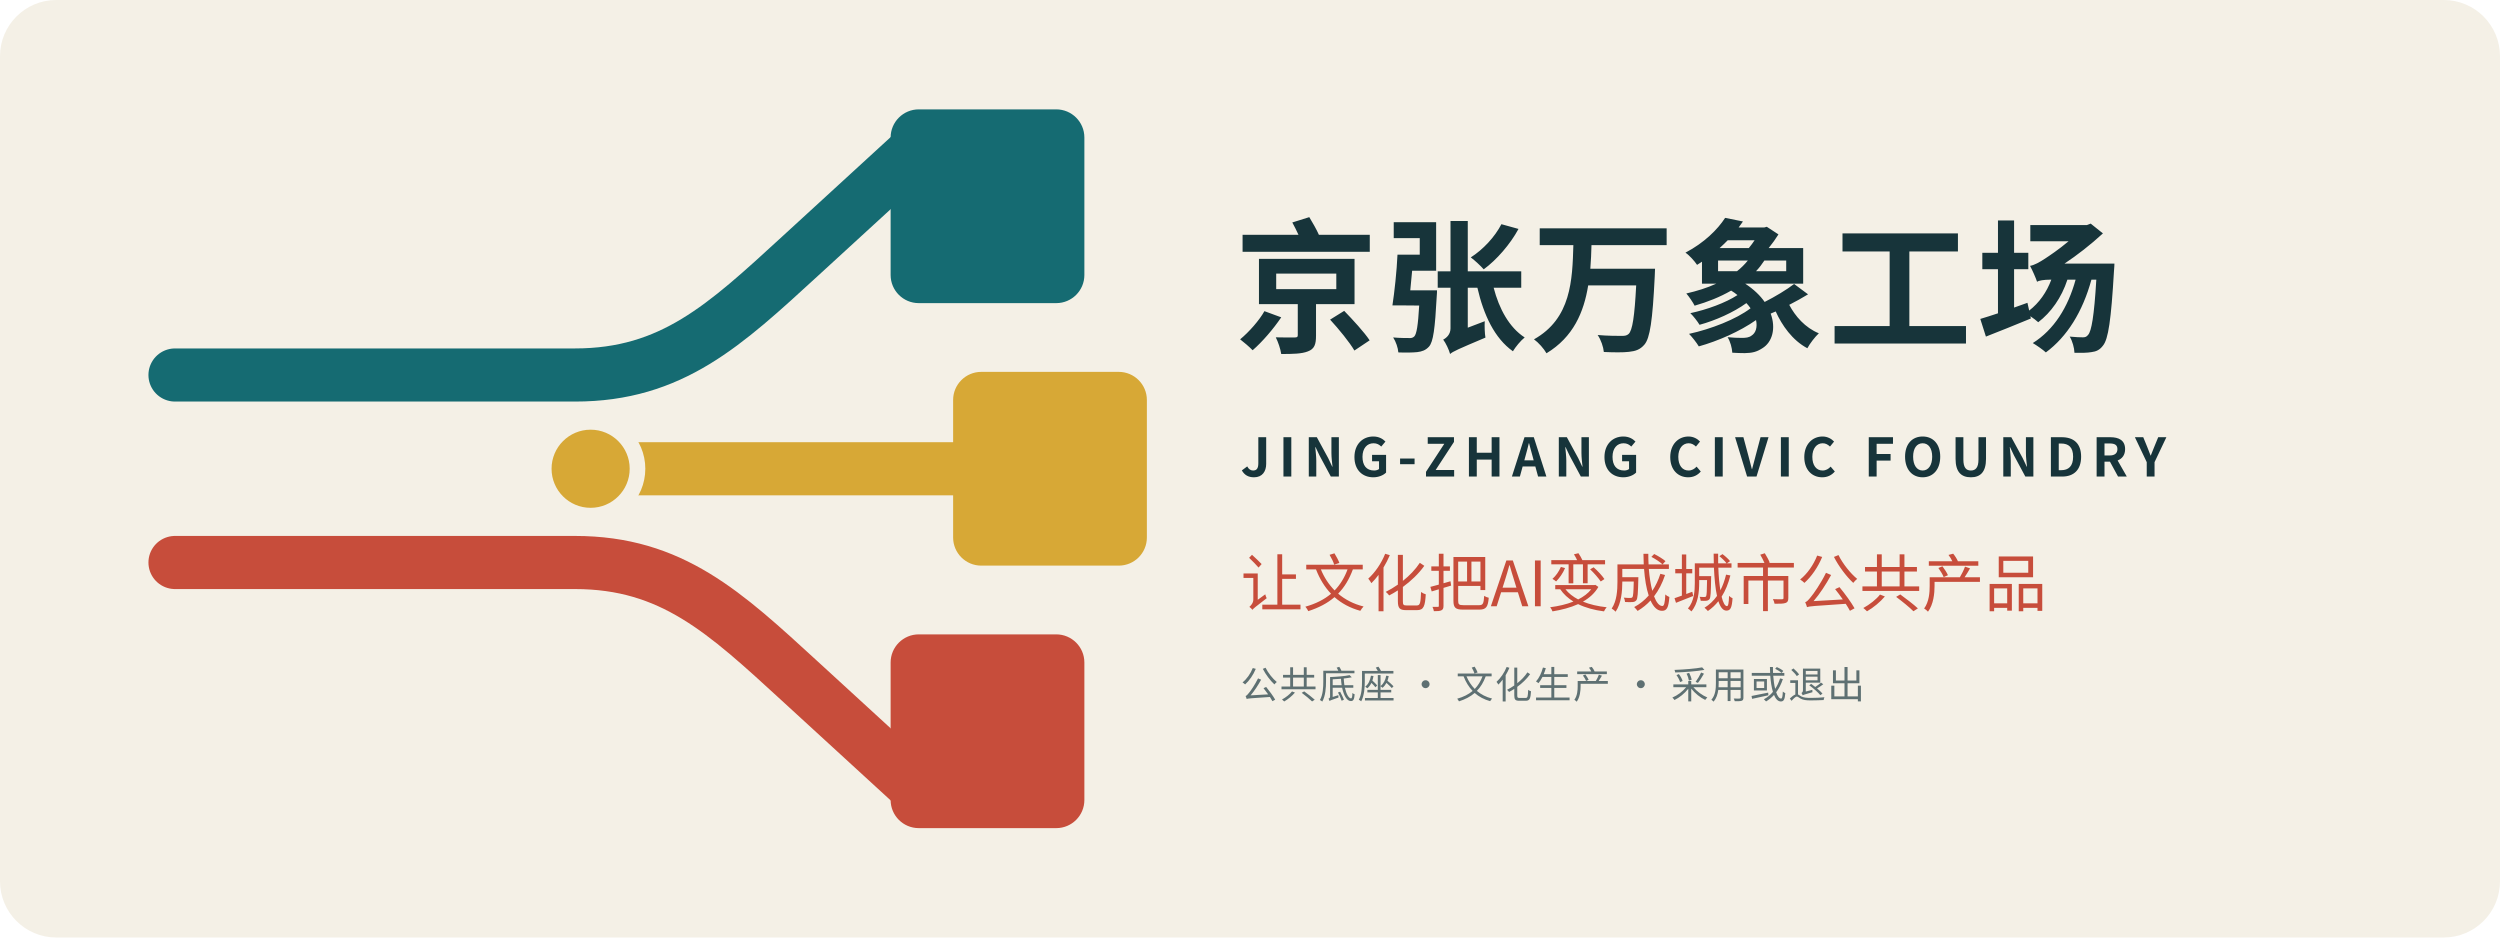
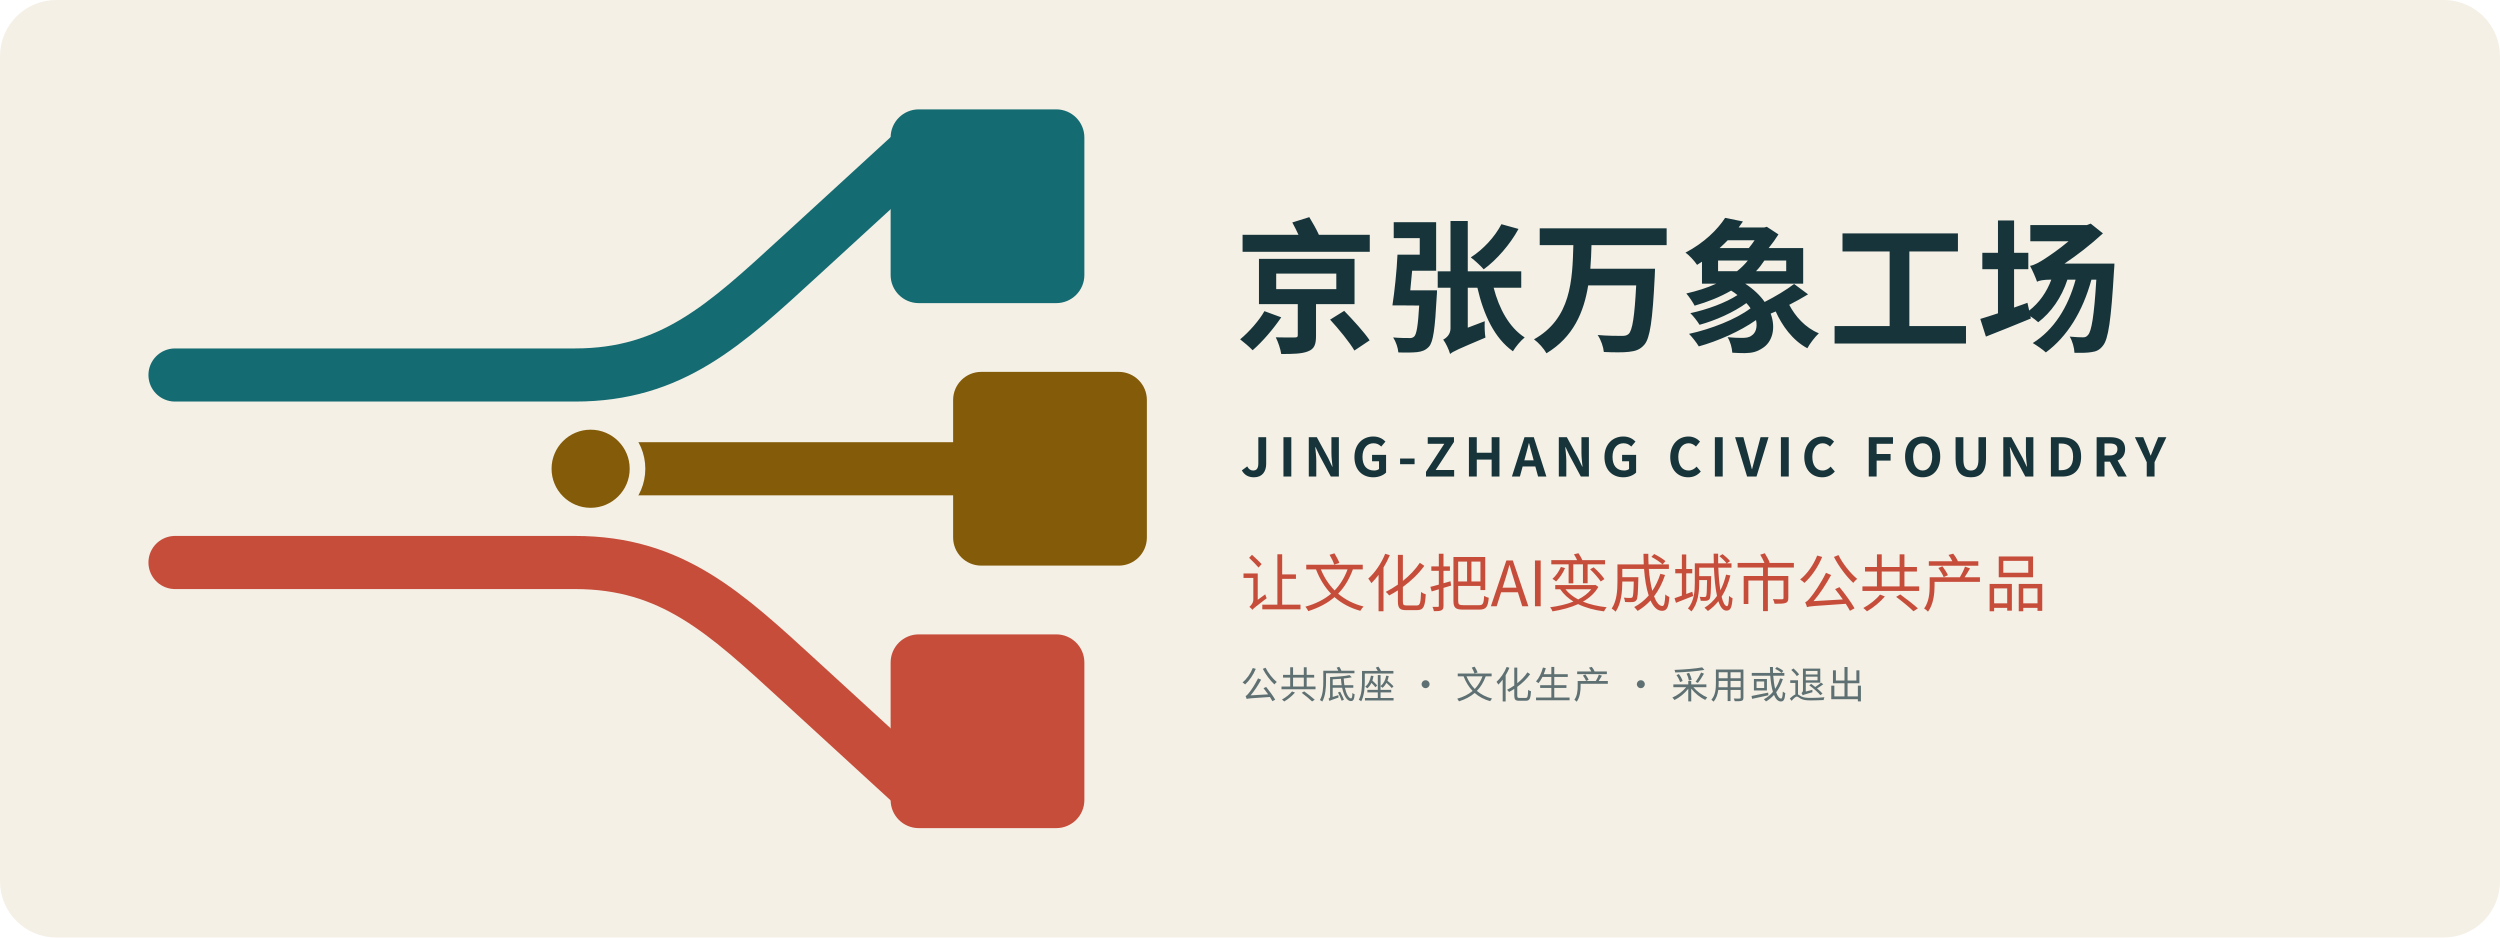
<svg xmlns="http://www.w3.org/2000/svg" viewBox="0 0 1600 600" role="img" aria-labelledby="title desc">
  <rect width="1600" height="600" rx="36" fill="#F4F0E6" />
  <g transform="translate(92 98)" fill="none" stroke-linecap="round" stroke-linejoin="round">
    <path d="M20 142 H276 C338 142 372 110 420 66 L492 0" stroke="#156B72" stroke-width="34" />
    <path d="M20 262 H276 C338 262 372 294 420 338 L492 404" stroke="#C74D3B" stroke-width="34" />
-     <path d="M286 202 H520" stroke="#D7A836" stroke-width="34" />
-     <circle cx="286" cy="202" r="30" fill="#D7A836" stroke="#F4F0E6" stroke-width="10" />
+     <path d="M286 202 H520" stroke="#845B08" stroke-width="34" />
+     <circle cx="286" cy="202" r="30" fill="#845B08" stroke="#F4F0E6" stroke-width="10" />
    <rect x="478" y="-28" width="124" height="124" rx="18" fill="#156B72" stroke="none" />
-     <rect x="518" y="140" width="124" height="124" rx="18" fill="#D7A836" stroke="none" />
+     <rect x="518" y="140" width="124" height="124" rx="18" fill="#845B08" stroke="none" />
    <rect x="478" y="308" width="124" height="124" rx="18" fill="#C74D3B" stroke="none" />
  </g>
  <g fill="#17343A" font-family="Noto Sans CJK SC, Source Han Sans SC, sans-serif">
    <text x="790" y="218" font-size="92" font-weight="700" letter-spacing="3">京张万象工场</text>
    <text x="794" y="305" font-size="34" font-weight="600" letter-spacing="5">JING-ZHANG CIVIC FOUNDRY</text>
    <text x="794" y="388" font-size="40" font-weight="500" fill="#C74D3B">让文化把AI变成城市公共产品</text>
    <text x="794" y="447" font-size="24" letter-spacing="1" fill="#5E7072">公共底座 · 文化生产 · 采用或退出</text>
  </g>
</svg>
